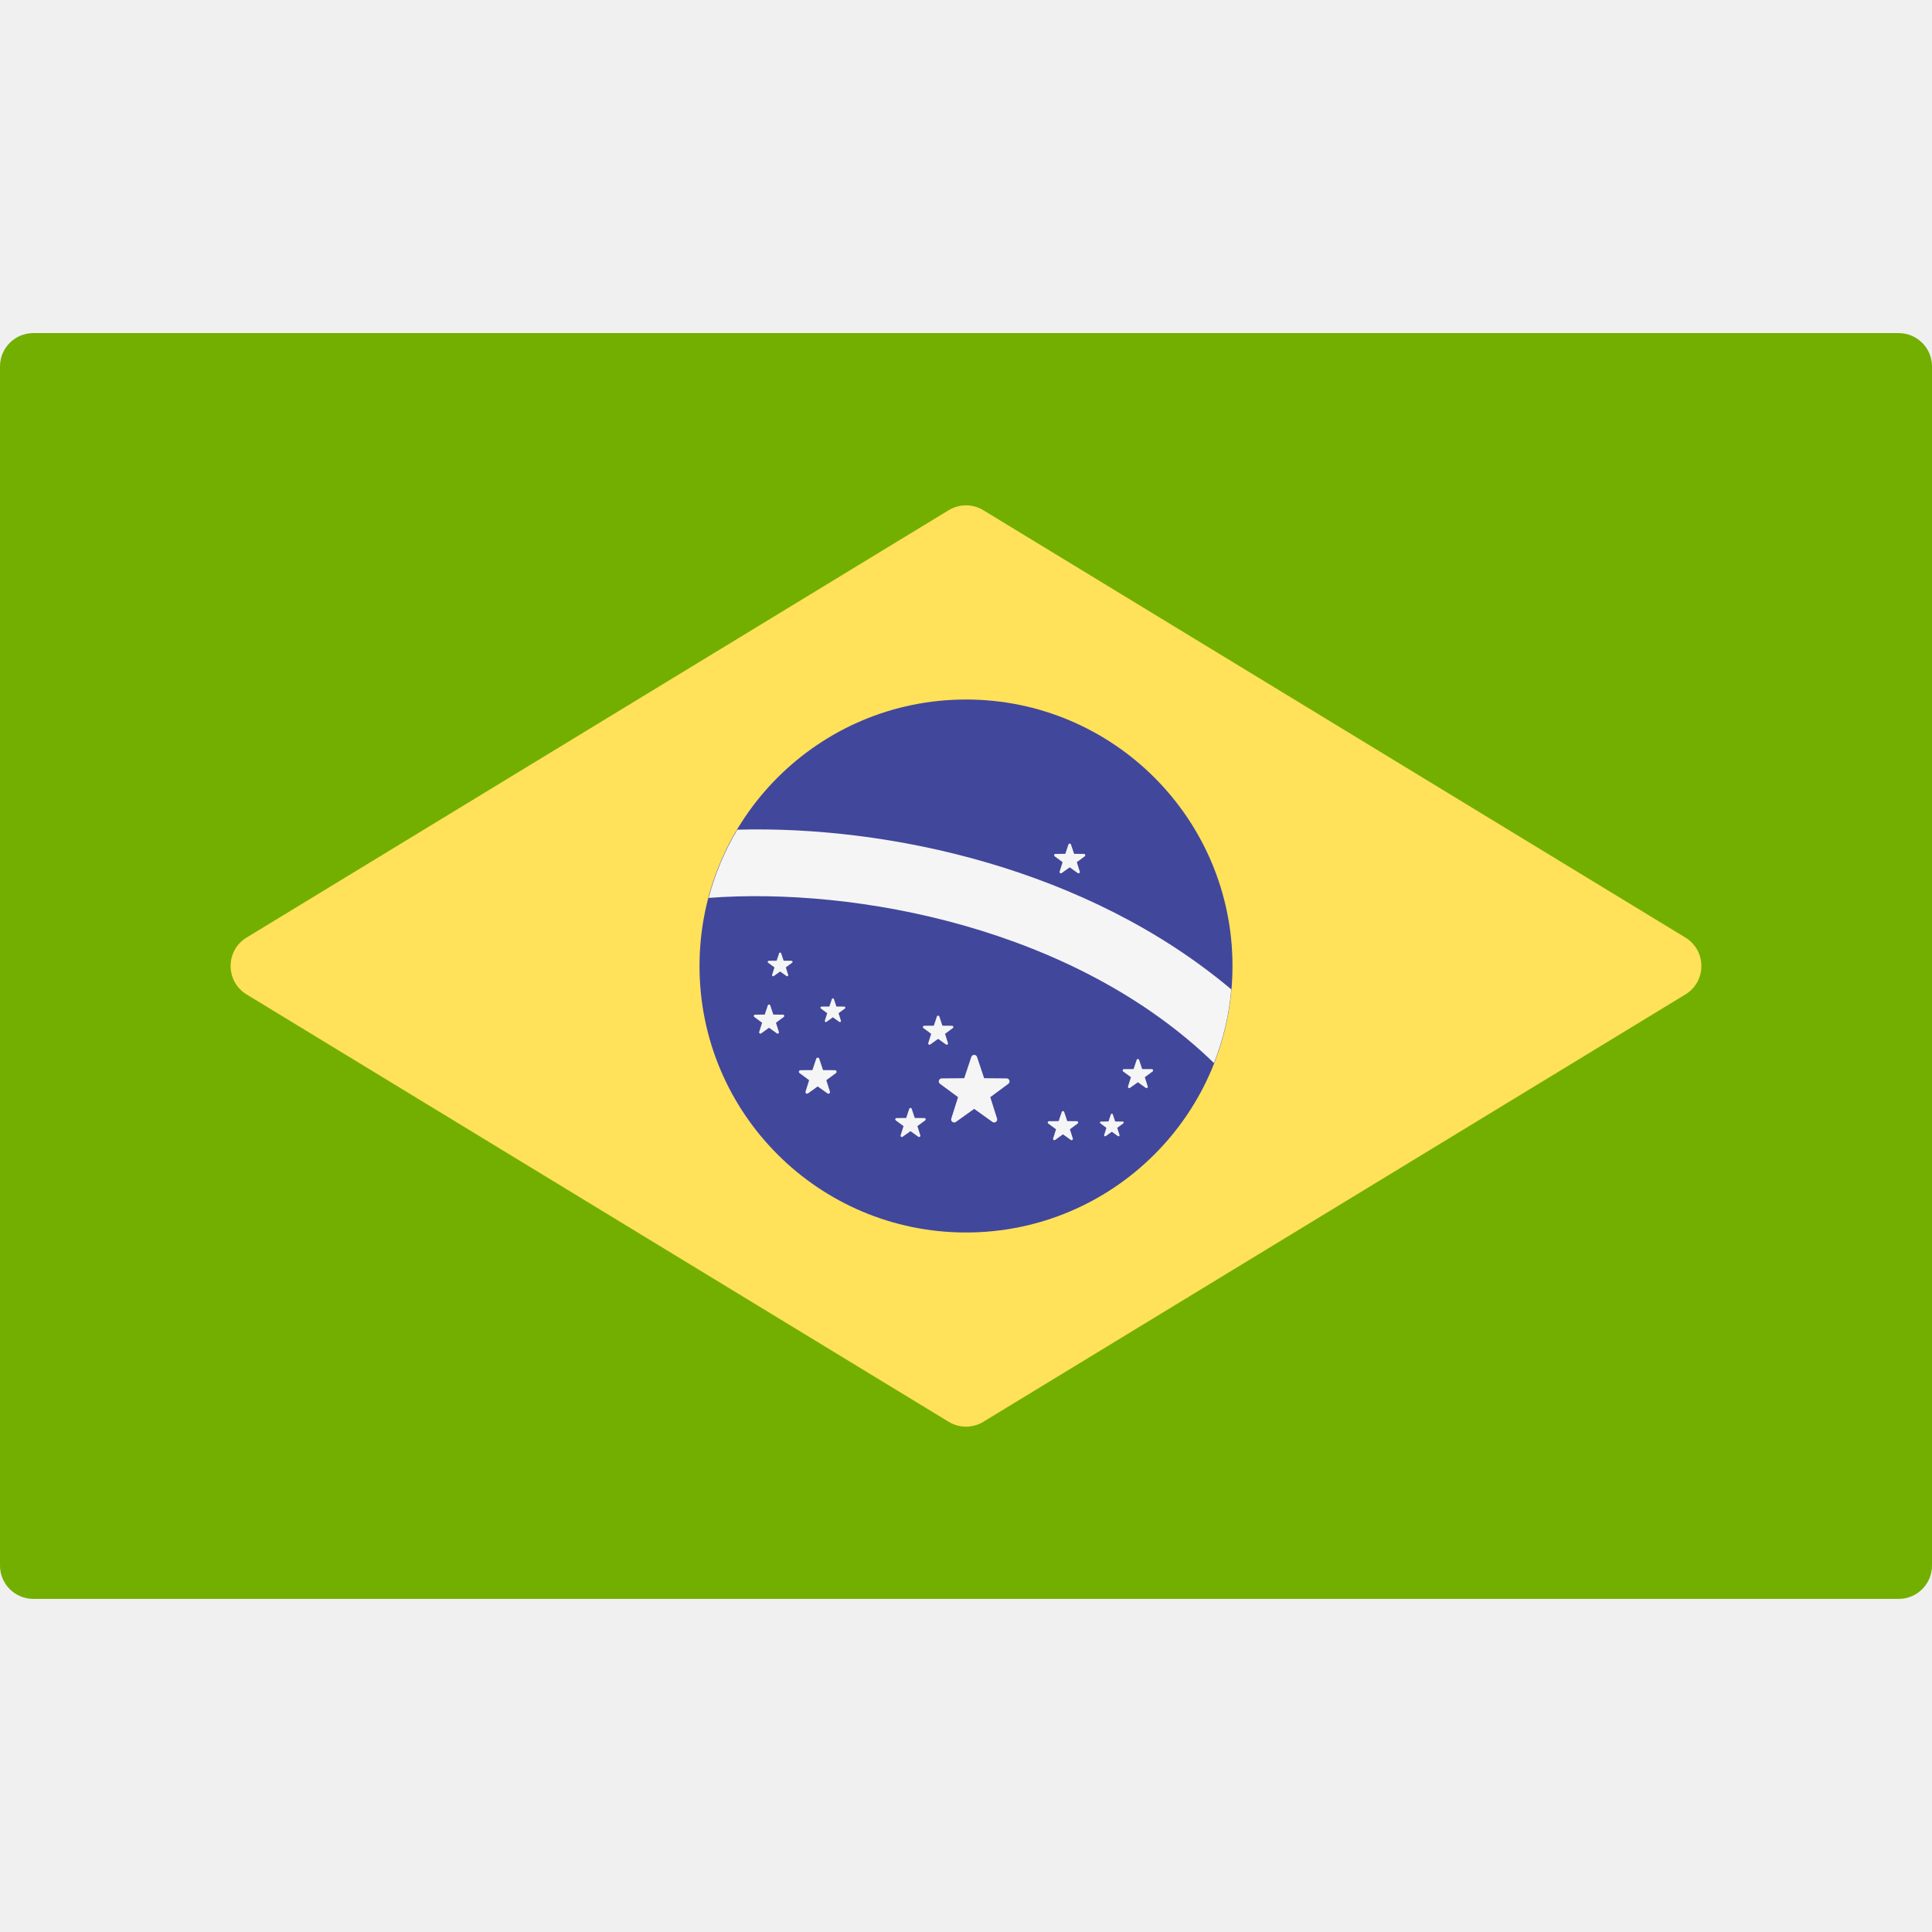
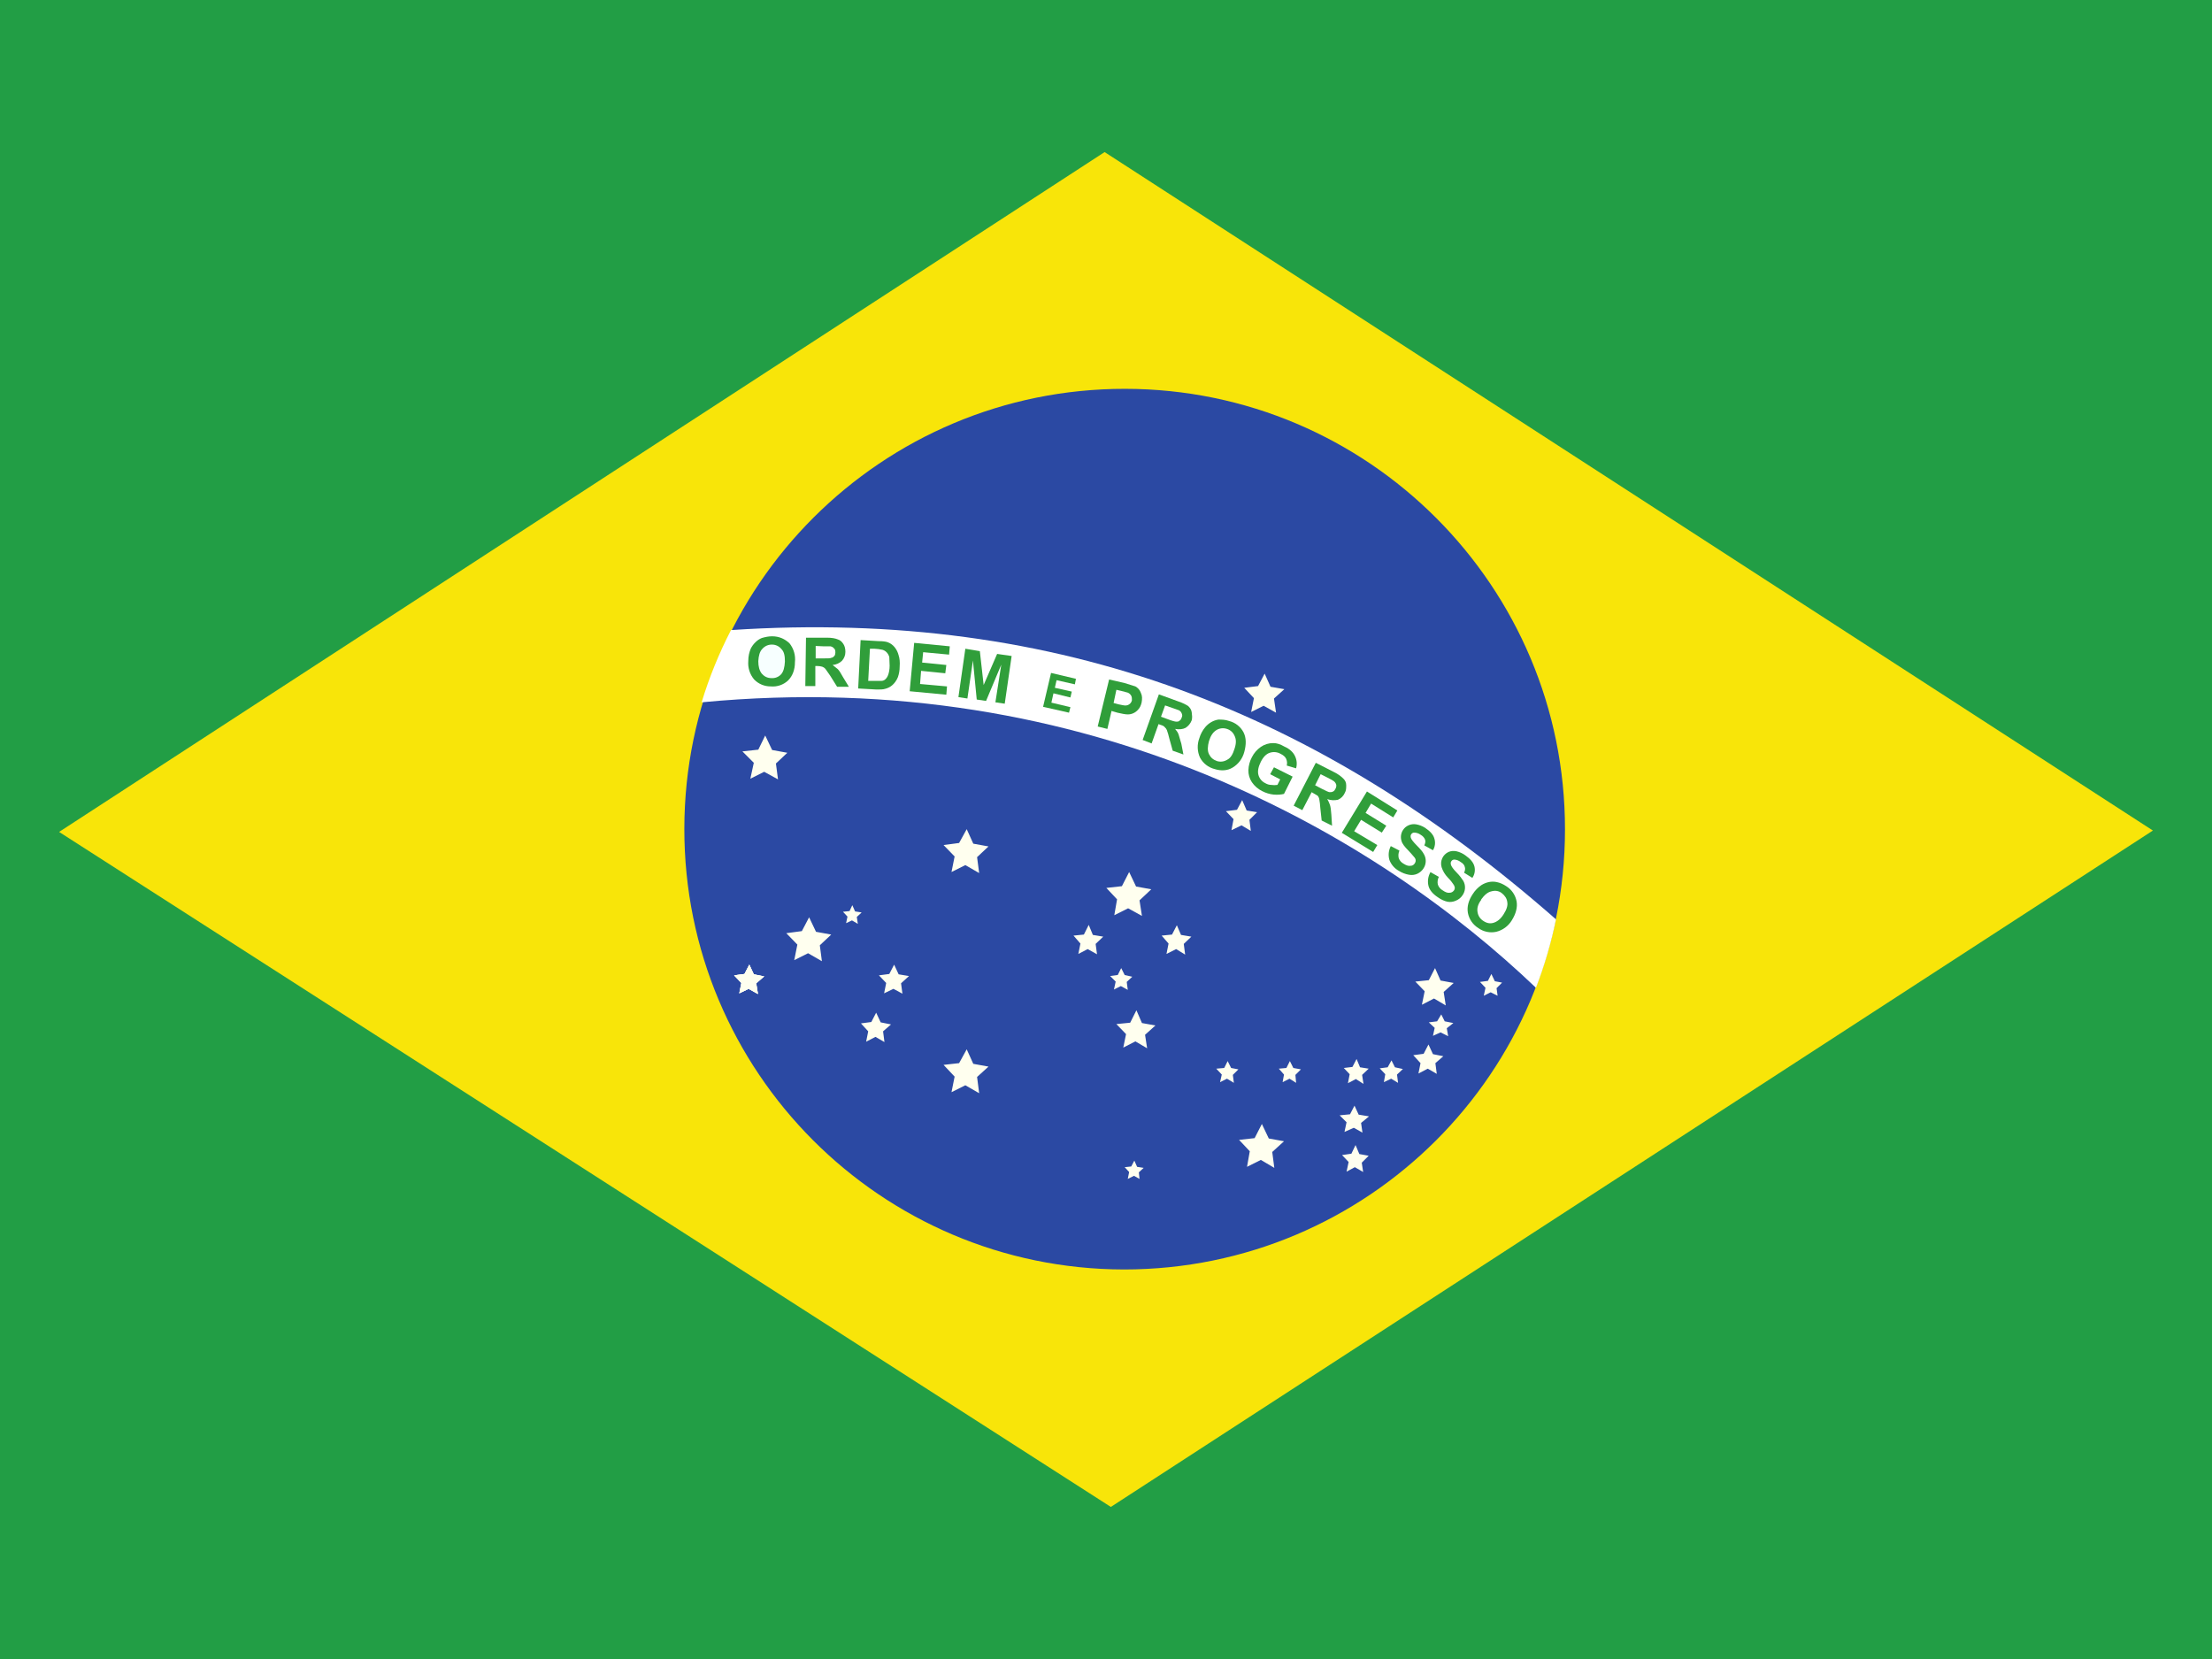
- <svg xmlns="http://www.w3.org/2000/svg" width="1em" height="1em" viewBox="0 0 512 336">
-   <g fill="none">
-     <path d="M503.172 335.724H8.828A8.829 8.829 0 010 326.896V9.103A8.829 8.829 0 018.828.275h494.345a8.829 8.829 0 018.828 8.828v317.793a8.83 8.83 0 01-8.829 8.828z" fill="#73AF00" />
-     <path d="M251.41 47.208L65.354 160.459c-5.651 3.439-5.651 11.641 0 15.081L251.41 288.792a8.828 8.828 0 009.18 0l186.057-113.251c5.651-3.439 5.651-11.641 0-15.081L260.59 47.208a8.828 8.828 0 00-9.18 0z" fill="#FFE15A" />
-     <circle fill="#41479B" cx="256" cy="168" r="70.621" />
-     <path d="M195.401 131.873a70.117 70.117 0 00-7.605 18.077c39.149-2.946 97.062 8.006 133.922 43.773a70.114 70.114 0 004.59-19.522c-38.061-32.033-90.68-43.424-130.907-42.328zm63.524 60.226l1.88 5.638 5.943.046c.769.006 1.088.988.47 1.445l-4.781 3.531 1.793 5.666c.232.734-.604 1.341-1.229.893l-4.835-3.456-4.835 3.456c-.626.448-1.461-.159-1.229-.893l1.793-5.666-4.781-3.531c-.619-.457-.3-1.439.469-1.445l5.943-.046 1.88-5.638c.243-.73 1.275-.73 1.519 0zm23.099 14.585l.809 2.426 2.558.02a.345.345 0 01.202.622l-2.058 1.519.771 2.439a.344.344 0 01-.529.384l-2.081-1.487-2.081 1.487a.344.344 0 01-.529-.384l.771-2.439-2.058-1.519a.345.345 0 01.202-.622l2.558-.02.809-2.426a.346.346 0 01.656 0zm-33.086-25.295l.809 2.426 2.558.02a.345.345 0 01.202.622l-2.058 1.519.771 2.439a.344.344 0 01-.529.384l-2.081-1.487-2.081 1.487a.344.344 0 01-.529-.384l.771-2.439-2.058-1.519a.345.345 0 01.202-.622l2.558-.02.809-2.426a.346.346 0 01.656 0zm-44.808-2.942l.809 2.426 2.558.02a.345.345 0 01.202.622l-2.058 1.519.771 2.439a.344.344 0 01-.529.384l-2.081-1.487-2.081 1.487a.344.344 0 01-.529-.384l.771-2.439-2.058-1.519a.345.345 0 01.202-.622l2.558-.02.809-2.426c.107-.314.551-.314.656 0zm37.484 27.399l.809 2.426 2.558.02a.345.345 0 01.202.622l-2.058 1.519.771 2.439a.344.344 0 01-.529.384l-2.081-1.487-2.081 1.487a.344.344 0 01-.529-.384l.771-2.439-2.058-1.519a.345.345 0 01.202-.622l2.558-.02.809-2.426c.107-.313.552-.313.656 0zm-20.624-29.092l.662 1.984 2.092.017c.27.002.383.348.166.509l-1.683 1.242.631 1.994a.282.282 0 01-.433.314l-1.702-1.216-1.702 1.216a.282.282 0 01-.433-.314l.631-1.994-1.683-1.242a.282.282 0 01.166-.509l2.092-.017.662-1.984a.281.281 0 01.534 0zm62.829-40.961l.828 2.482 2.616.02a.352.352 0 01.206.636l-2.104 1.554.789 2.495a.352.352 0 01-.541.393l-2.129-1.522-2.129 1.522a.352.352 0 01-.541-.393l.789-2.495-2.104-1.554a.352.352 0 01.206-.636l2.616-.02.828-2.482a.353.353 0 01.67 0zm-76.807 28.823l.662 1.984 2.092.017c.27.002.383.348.166.509l-1.683 1.242.631 1.994a.282.282 0 01-.433.314l-1.702-1.216-1.702 1.216a.282.282 0 01-.433-.314l.631-1.994-1.683-1.242a.282.282 0 01.166-.509l2.092-.017.662-1.984a.281.281 0 01.534 0zm10.1 27.964l1.002 3.006 3.168.024c.41.003.58.526.25.77l-2.549 1.882.956 3.02a.427.427 0 01-.655.476l-2.578-1.842-2.578 1.842a.427.427 0 01-.655-.476l.956-3.02-2.549-1.882a.427.427 0 01.25-.77l3.168-.024 1.002-3.006c.133-.388.683-.388.812 0zm77.791 14.734l.63 1.891 1.993.015a.268.268 0 01.158.484l-1.603 1.184.601 1.9c.078.246-.202.449-.413.299l-1.621-1.159-1.622 1.159a.269.269 0 01-.413-.299l.601-1.9-1.603-1.184a.268.268 0 01.158-.484l1.993-.015.63-1.891c.083-.245.43-.245.511 0zm6.974-14.43l.809 2.426 2.558.02a.345.345 0 01.202.622l-2.058 1.519.771 2.439a.344.344 0 01-.529.384l-2.081-1.487-2.081 1.487a.344.344 0 01-.529-.384l.771-2.439-2.058-1.519a.345.345 0 01.202-.622l2.558-.02.809-2.426a.346.346 0 01.656 0z" fill="#F5F5F5" />
+ <svg xmlns="http://www.w3.org/2000/svg" id="flag-icons-br" viewBox="0 0 640 480">
+   <g stroke-width="1pt">
+     <path fill="#229e45" fill-rule="evenodd" d="M0 0h640v480H0z" />
+     <path fill="#f8e509" fill-rule="evenodd" d="m321.4 436 301.5-195.7L319.6 44 17.1 240.7 321.4 436z" />
+     <path fill="#2b49a3" fill-rule="evenodd" d="M452.8 240c0 70.3-57.1 127.3-127.6 127.3A127.4 127.4 0 1 1 452.8 240z" />
+     <path fill="#ffffef" fill-rule="evenodd" d="m283.3 316.3-4-2.3-4 2 .9-4.5-3.2-3.4 4.5-.5 2.2-4 1.9 4.2 4.4.8-3.3 3m86 26.3-3.9-2.3-4 2 .8-4.5-3.1-3.3 4.5-.5 2.1-4.1 2 4.2 4.4.8-3.4 3.1m-36.2-30-3.4-2-3.5 1.8.8-3.9-2.8-2.9 4-.4 1.8-3.6 1.6 3.7 3.9.7-3 2.7m87-8.5-3.4-2-3.5 1.8.8-3.9-2.7-2.8 3.9-.4 1.8-3.5 1.6 3.6 3.8.7-2.9 2.6m-87.3-22-4-2.2-4 2 .8-4.6-3.1-3.3 4.5-.5 2.1-4.1 2 4.2 4.4.8-3.4 3.2m-104.6-35-4-2.2-4 2 1-4.6-3.3-3.3 4.6-.5 2-4.1 2 4.2 4.4.8-3.3 3.1m13.3 57.2-4-2.3-4 2 .9-4.5-3.2-3.3 4.5-.6 2.1-4 2 4.2 4.4.8-3.3 3.1m132-67.3-3.6-2-3.6 1.8.8-4-2.8-3 4-.5 1.9-3.6 1.7 3.8 4 .7-3 2.7m-6.7 38.3-2.7-1.6-2.9 1.4.6-3.2-2.2-2.3 3.2-.4 1.5-2.8 1.3 3 3 .5-2.2 2.2m-142.2 50.4-2.7-1.5-2.7 1.3.6-3-2.1-2.2 3-.4 1.4-2.7 1.3 2.8 3 .6-2.3 2M419 299.8l-2.2-1.1-2.2 1 .5-2.3-1.7-1.6 2.4-.3 1.2-2 1 2 2.5.5-1.9 1.5" />
+     <path fill="#ffffef" fill-rule="evenodd" d="m219.3 287.6-2.7-1.5-2.7 1.3.6-3-2.1-2.2 3-.4 1.4-2.7 1.3 2.8 3 .6-2.3 2" />
+     <path fill="#ffffef" fill-rule="evenodd" d="m219.3 287.6-2.7-1.5-2.7 1.3.6-3-2.1-2.2 3-.4 1.4-2.7 1.3 2.8 3 .6-2.3 2m42.3 3-2.6-1.4-2.7 1.3.6-3-2.1-2.2 3-.4 1.4-2.7 1.3 2.8 3 .5-2.3 2.1m-4.8 17-2.6-1.5-2.7 1.4.6-3-2.1-2.3 3-.4 1.4-2.7 1.3 2.8 3 .6-2.3 2m87.4-22.2-2.6-1.6-2.8 1.4.6-3-2-2.3 3-.3 1.4-2.7 1.2 2.8 3 .5-2.2 2.1m-25.1 3-2.7-1.5-2.7 1.4.6-3-2-2.3 3-.3 1.4-2.8 1.2 2.9 3 .5-2.2 2.1m-68.8-5.8-1.7-1-1.7.8.4-1.9-1.3-1.4 1.9-.2.8-1.7.8 1.8 1.9.3-1.4 1.3m167.8 45.4-2.6-1.5-2.7 1.4.6-3-2.1-2.3 3-.4 1.4-2.7 1.3 2.8 3 .6-2.3 2m-20.8 6-2.2-1.4-2.3 1.2.5-2.6-1.7-1.8 2.5-.3 1.2-2.3 1 2.4 2.5.4-1.9 1.8m10.4 2.3-2-1.2-2.1 1 .4-2.3-1.6-1.7 2.3-.3 1.1-2 1 2 2.3.5-1.7 1.6m29.1-22.8-2-1-2 1 .5-2.3-1.6-1.7 2.3-.3 1-2 1 2.1 2.1.4-1.6 1.6m-38.8 41.8-2.5-1.4-2.7 1.2.6-2.8-2-2 3-.3 1.3-2.5 1.2 2.6 3 .5-2.3 1.9m.6 14.2-2.4-1.4-2.4 1.3.6-2.8-1.9-2 2.7-.4 1.2-2.5 1.1 2.6 2.7.5-2 2m-19-23.1-1.9-1.2-2 1 .4-2.2-1.5-1.7 2.2-.2 1-2 1 2 2.2.4-1.6 1.6m-17.8 2.3-2-1.2-2 1 .5-2.2-1.6-1.7 2.3-.2 1-2 1 2 2.1.4-1.6 1.6m-30.4-24.6-2-1.1-2 1 .5-2.3-1.6-1.6 2.2-.3 1-2 1 2 2.2.5-1.6 1.5m3.7 57-1.6-.9-1.8.9.4-2-1.3-1.4 1.9-.2.9-1.7.8 1.8 1.9.3-1.4 1.3m-46.2-86.6-4-2.3-4 2 .9-4.5-3.2-3.3 4.5-.6 2.2-4 1.9 4.2 4.4.8-3.3 3.1" />
+     <path fill="#fff" fill-rule="evenodd" d="M444.4 285.8a124.6 124.6 0 0 0 5.8-19.8c-67.8-59.5-143.3-90-238.7-83.7a124.5 124.5 0 0 0-8.5 20.9c113-10.8 196 39.2 241.4 82.6z" />
+     <path fill="#309e3a" d="m414 252.4 2.3 1.3a3.4 3.4 0 0 0-.3 2.2 3 3 0 0 0 1.4 1.7c.7.5 1.4.8 2 .7.6 0 1-.3 1.3-.7a1.3 1.3 0 0 0 .2-.9 2.3 2.3 0 0 0-.5-1c-.2-.3-.7-1-1.5-1.8a7.7 7.7 0 0 1-1.8-3 3.7 3.7 0 0 1 2-4.4 3.8 3.8 0 0 1 2.3-.2 7 7 0 0 1 2.6 1.2c1.4 1 2.3 2 2.6 3.2a4.1 4.1 0 0 1-.6 3.3l-2.4-1.5c.3-.6.4-1.2.2-1.7-.1-.5-.5-1-1.2-1.4a3.2 3.2 0 0 0-1.8-.7 1 1 0 0 0-.9.5c-.2.3-.2.6-.1 1s.6 1.2 1.6 2.2c1 1 1.6 1.9 2 2.5a3.9 3.9 0 0 1-.3 4.2 4.1 4.1 0 0 1-1.9 1.5 4 4 0 0 1-2.4.3c-.9-.2-1.8-.6-2.8-1.3-1.5-1-2.4-2.1-2.7-3.3a5.4 5.4 0 0 1 .6-4zm-11.6-7.6 2.5 1.3a3.4 3.4 0 0 0-.2 2.2 3 3 0 0 0 1.4 1.6c.8.5 1.4.7 2 .6.6 0 1-.3 1.3-.8a1.3 1.3 0 0 0 .2-.8c0-.3-.2-.7-.5-1a34.6 34.6 0 0 0-1.6-1.8c-1.1-1.1-1.8-2-2-2.8a3.7 3.7 0 0 1 .4-3.1 3.6 3.6 0 0 1 1.6-1.4 3.8 3.8 0 0 1 2.2-.3 7 7 0 0 1 2.6 1c1.5 1 2.4 2 2.7 3.1a4.1 4.1 0 0 1-.4 3.4l-2.5-1.4c.3-.7.4-1.2.2-1.7s-.6-1-1.3-1.4a3.2 3.2 0 0 0-1.9-.6 1 1 0 0 0-.8.5c-.2.3-.2.6-.1 1s.7 1.2 1.7 2.2c1 1 1.7 1.8 2 2.4a3.9 3.9 0 0 1 0 4.2 4.2 4.2 0 0 1-1.8 1.6 4 4 0 0 1-2.4.3 8 8 0 0 1-2.9-1.1 6 6 0 0 1-2.8-3.2 5.4 5.4 0 0 1 .4-4zm-14.2-3.8 7.3-12 8.8 5.5-1.2 2-6.4-4-1.6 2.7 6 3.7-1.3 2-6-3.7-2 3.3 6.7 4-1.2 2-9-5.5zm-20.7-17 1.1-2 5.4 2.7-2.5 5c-.8.2-1.8.3-3 .2a9.4 9.4 0 0 1-3.3-1 7.7 7.7 0 0 1-3-2.6 6 6 0 0 1-1-3.5 8.6 8.6 0 0 1 1-3.7 8 8 0 0 1 2.6-3 6.2 6.2 0 0 1 3.6-1.1c1 0 2 .3 3.2 1 1.6.7 2.6 1.7 3.1 2.8a5 5 0 0 1 .3 3.5l-2.7-.8a3 3 0 0 0-.2-2c-.3-.6-.8-1-1.6-1.4a3.8 3.8 0 0 0-3.1-.3c-1 .3-1.9 1.2-2.6 2.6-.7 1.4-1 2.7-.7 3.8a3.7 3.7 0 0 0 2 2.4c.5.3 1.1.5 1.7.5a6 6 0 0 0 1.8 0l.8-1.6-2.9-1.5zm-90.2-22.3 2-14 4.2.7 1.1 9.8 3.9-9 4.2.6-2 13.8-2.7-.4 1.7-10.9-4.4 10.5-2.7-.4-1.1-11.3-1.6 11-2.6-.4zm-14.1-1.7 1.3-14 10.3 1-.2 2.4-7.5-.7-.3 3 7 .7-.3 2.4-7-.7-.3 3.8 7.8.7-.2 2.4-10.6-1z" />
+     <g stroke-opacity=".5">
+       <path fill="#309e3a" d="M216.5 191.3c0-1.5.3-2.6.7-3.6a6.7 6.7 0 0 1 1.4-1.9 5.4 5.4 0 0 1 1.8-1.2c1-.3 2-.5 3-.5 2.1 0 3.7.8 5 2a7.4 7.4 0 0 1 1.6 5.5c0 2.2-.7 4-2 5.3a6.5 6.5 0 0 1-5 1.7 6.6 6.6 0 0 1-4.8-2 7.3 7.3 0 0 1-1.7-5.3z" />
+       <path fill="#f7ffff" d="M219.4 191.3c0 1.5.3 2.7 1 3.6.7.8 1.6 1.3 2.8 1.3a3.5 3.5 0 0 0 2.8-1.1c.7-.8 1-2 1.1-3.7 0-1.6-.2-2.8-1-3.6a3.5 3.5 0 0 0-2.7-1.3 3.6 3.6 0 0 0-2.8 1.2c-.8.8-1.1 2-1.2 3.6z" />
+     </g>
+     <g stroke-opacity=".5">
+       <path fill="#309e3a" d="m233 198.5.2-14h6c1.5 0 2.5.2 3.2.5.7.2 1.2.7 1.6 1.3s.6 1.4.6 2.3a3.8 3.8 0 0 1-1 2.6 4.5 4.5 0 0 1-2.7 1.2l1.5 1.2c.4.4.9 1.2 1.5 2.3l1.7 2.8h-3.4l-2-3.2-1.4-2a2.1 2.1 0 0 0-.9-.6 5 5 0 0 0-1.4-.2h-.6v5.8H233z" />
+       <path fill="#fff" d="M236 190.5h2c1.4 0 2.3 0 2.6-.2.3 0 .6-.3.8-.5s.3-.7.3-1c0-.6-.1-1-.4-1.2-.2-.3-.6-.5-1-.6h-2l-2.3-.1v3.5z" />
+     </g>
+     <g stroke-opacity=".5">
+       <path fill="#309e3a" d="m249 185.2 5.2.3c1.1 0 2 .1 2.6.3a4.7 4.7 0 0 1 2 1.4 6 6 0 0 1 1.2 2.4c.3.9.4 2 .3 3.3a9.3 9.3 0 0 1-.5 3c-.4 1-1 1.8-1.7 2.4a5 5 0 0 1-2 1c-.6.2-1.5.2-2.5.2l-5.3-.3.7-14z" />
+       <path fill="#fff" d="m251.7 187.7-.5 9.3h3.8c.5 0 .9-.2 1.2-.5.3-.3.6-.7.8-1.3.2-.6.4-1.5.4-2.6l-.1-2.5a3.2 3.2 0 0 0-.8-1.4 2.7 2.7 0 0 0-1.2-.7 13 13 0 0 0-2.3-.3h-1.3z" />
+     </g>
+     <g stroke-opacity=".5">
+       <path fill="#309e3a" d="m317.6 210.2 3.3-13.6 4.4 1 3.2 1c.7.4 1.3 1 1.6 1.9.4.8.4 1.7.2 2.8-.2.8-.5 1.5-1 2a3.9 3.9 0 0 1-3 1.4c-.7 0-1.7-.2-3-.5l-1.7-.5-1.2 5.2-2.8-.7z" />
+       <path fill="#fff" d="m323 199.6-.8 3.8 1.5.4c1 .2 1.8.4 2.2.3a1.9 1.9 0 0 0 1.6-1.5c0-.5 0-.9-.2-1.3a2 2 0 0 0-1-.9l-1.9-.5-1.3-.3z" />
+     </g>
+     <g stroke-opacity=".5">
+       <path fill="#309e3a" d="m330.6 214.1 4.7-13.2 5.5 2c1.5.5 2.4 1 3 1.4.5.5.9 1 1 1.8s.2 1.5 0 2.3c-.4 1-1 1.7-1.8 2.2-.8.4-1.8.5-3 .3.4.5.8 1 1 1.6l.8 2.7.6 3.1-3.1-1.1-1-3.6a19.5 19.5 0 0 0-.7-2.4 2.1 2.1 0 0 0-.6-.8c-.2-.3-.6-.5-1.3-.7l-.5-.2-2 5.6-2.6-1z" />
+       <path fill="#fff" d="m336 207.4 1.9.7c1.3.5 2.1.7 2.5.7.3 0 .6 0 .9-.3.3-.2.5-.5.6-.9.2-.4.2-.8 0-1.2a1.7 1.7 0 0 0-.8-.9l-2-.7-2-.7-1.2 3.3z" />
+     </g>
+     <g stroke-opacity=".5">
+       <path fill="#309e3a" d="M347 213.6a9 9 0 0 1 1.7-3.2 6.6 6.6 0 0 1 1.8-1.5 6 6 0 0 1 2-.7c1 0 2 0 3.1.4a6.5 6.5 0 0 1 4.2 3.3c.8 1.6.8 3.5.2 5.7a7.4 7.4 0 0 1-3.4 4.5c-1.5.9-3.3 1-5.2.4a6.6 6.6 0 0 1-4.2-3.3 7.3 7.3 0 0 1-.2-5.6z" />
+       <path fill="#fff" d="M349.8 214.4c-.4 1.5-.5 2.8 0 3.8s1.2 1.6 2.3 2c1 .3 2 .2 3-.4 1-.5 1.6-1.6 2.1-3.2.5-1.5.5-2.7 0-3.7a3.5 3.5 0 0 0-2.2-2 3.6 3.6 0 0 0-3 .3c-1 .6-1.7 1.6-2.2 3.2z" />
+     </g>
+     <g stroke-opacity=".5">
+       <path fill="#309e3a" d="m374.3 233.1 6.4-12.4 5.3 2.7a10 10 0 0 1 2.7 1.9c.5.5.8 1.1.8 1.9s0 1.5-.4 2.2a3.8 3.8 0 0 1-2 2c-1 .2-2 .2-3.1-.2.4.6.6 1.2.8 1.7.2.6.3 1.5.4 2.8l.2 3.2-3-1.5-.4-3.7a20 20 0 0 0-.3-2.5 2 2 0 0 0-.5-1l-1.2-.7-.5-.3-2.7 5.2-2.5-1.3z" />
+       <path fill="#fff" d="m380.5 227.2 1.9 1c1.2.6 2 1 2.3 1 .3 0 .7 0 1-.2.3-.1.5-.4.7-.8.2-.4.3-.8.2-1.2a2 2 0 0 0-.7-1 23.7 23.7 0 0 0-1.8-1l-2-1-1.6 3.2z" />
+     </g>
+     <g stroke-opacity=".5">
+       <path fill="#309e3a" d="M426.1 258.7a8.9 8.9 0 0 1 2.5-2.6 6.6 6.6 0 0 1 2.2-.9 5.5 5.5 0 0 1 2.2 0c1 .2 1.9.6 2.8 1.2a6.6 6.6 0 0 1 3 4.4c.3 1.7-.2 3.6-1.4 5.5a7.3 7.3 0 0 1-4.5 3.3 6.5 6.5 0 0 1-5.2-1.1 6.6 6.6 0 0 1-3-4.4c-.3-1.8.2-3.6 1.4-5.4z" />
+       <path fill="#fff" d="M428.6 260.3c-1 1.3-1.3 2.5-1.1 3.6a3.6 3.6 0 0 0 1.6 2.5c1 .7 2 .9 3 .6 1-.3 2-1 2.9-2.4.9-1.4 1.3-2.6 1.1-3.6-.1-1-.7-1.9-1.6-2.6s-2-.8-3-.5c-1 .2-2 1-3 2.4z" />
+     </g>
+     <path fill="#309e3a" d="m301.8 204.5 2.3-9.8 7.2 1.7-.3 1.6-5.3-1.2-.5 2.2 4.9 1.1-.4 1.7-4.9-1.2-.6 2.7 5.5 1.3-.4 1.6-7.5-1.7z" />
  </g>
</svg>
